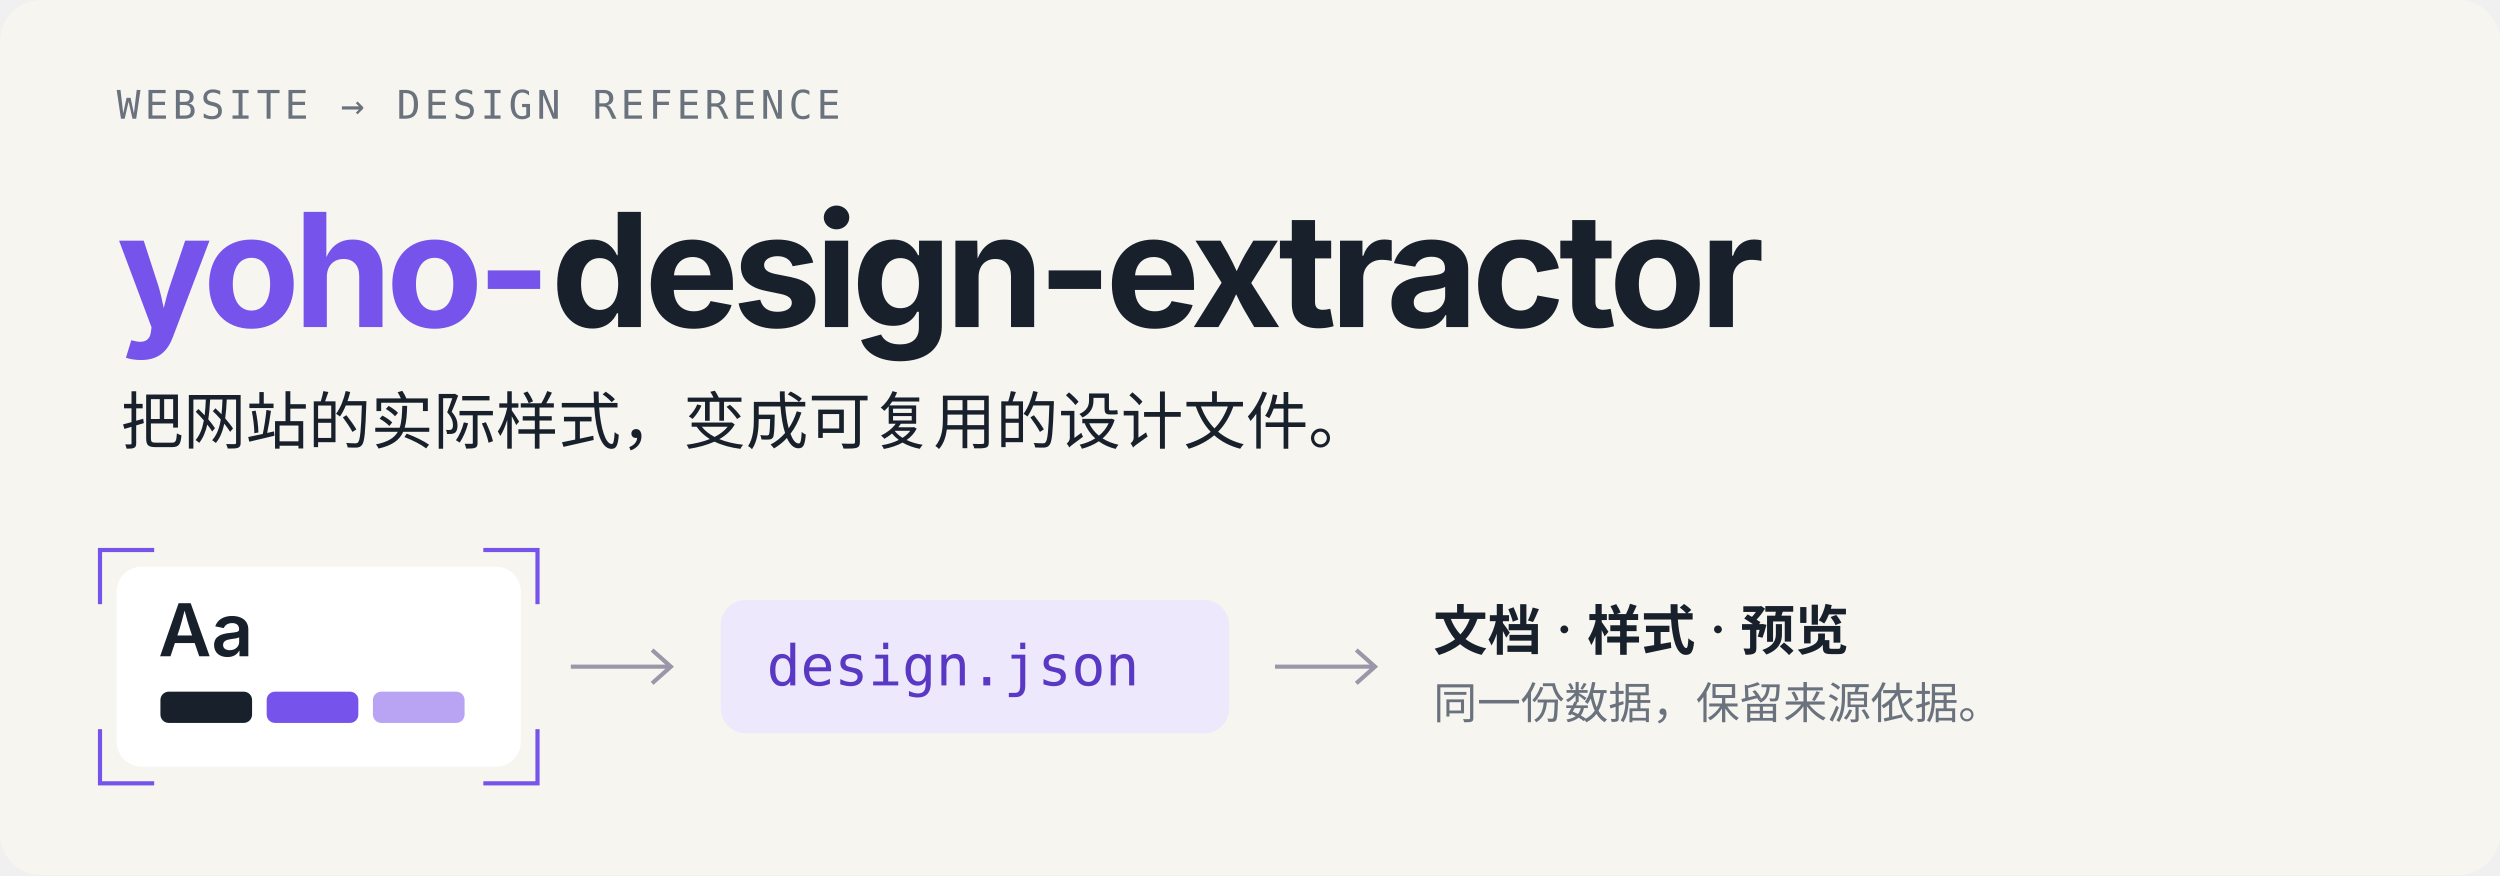
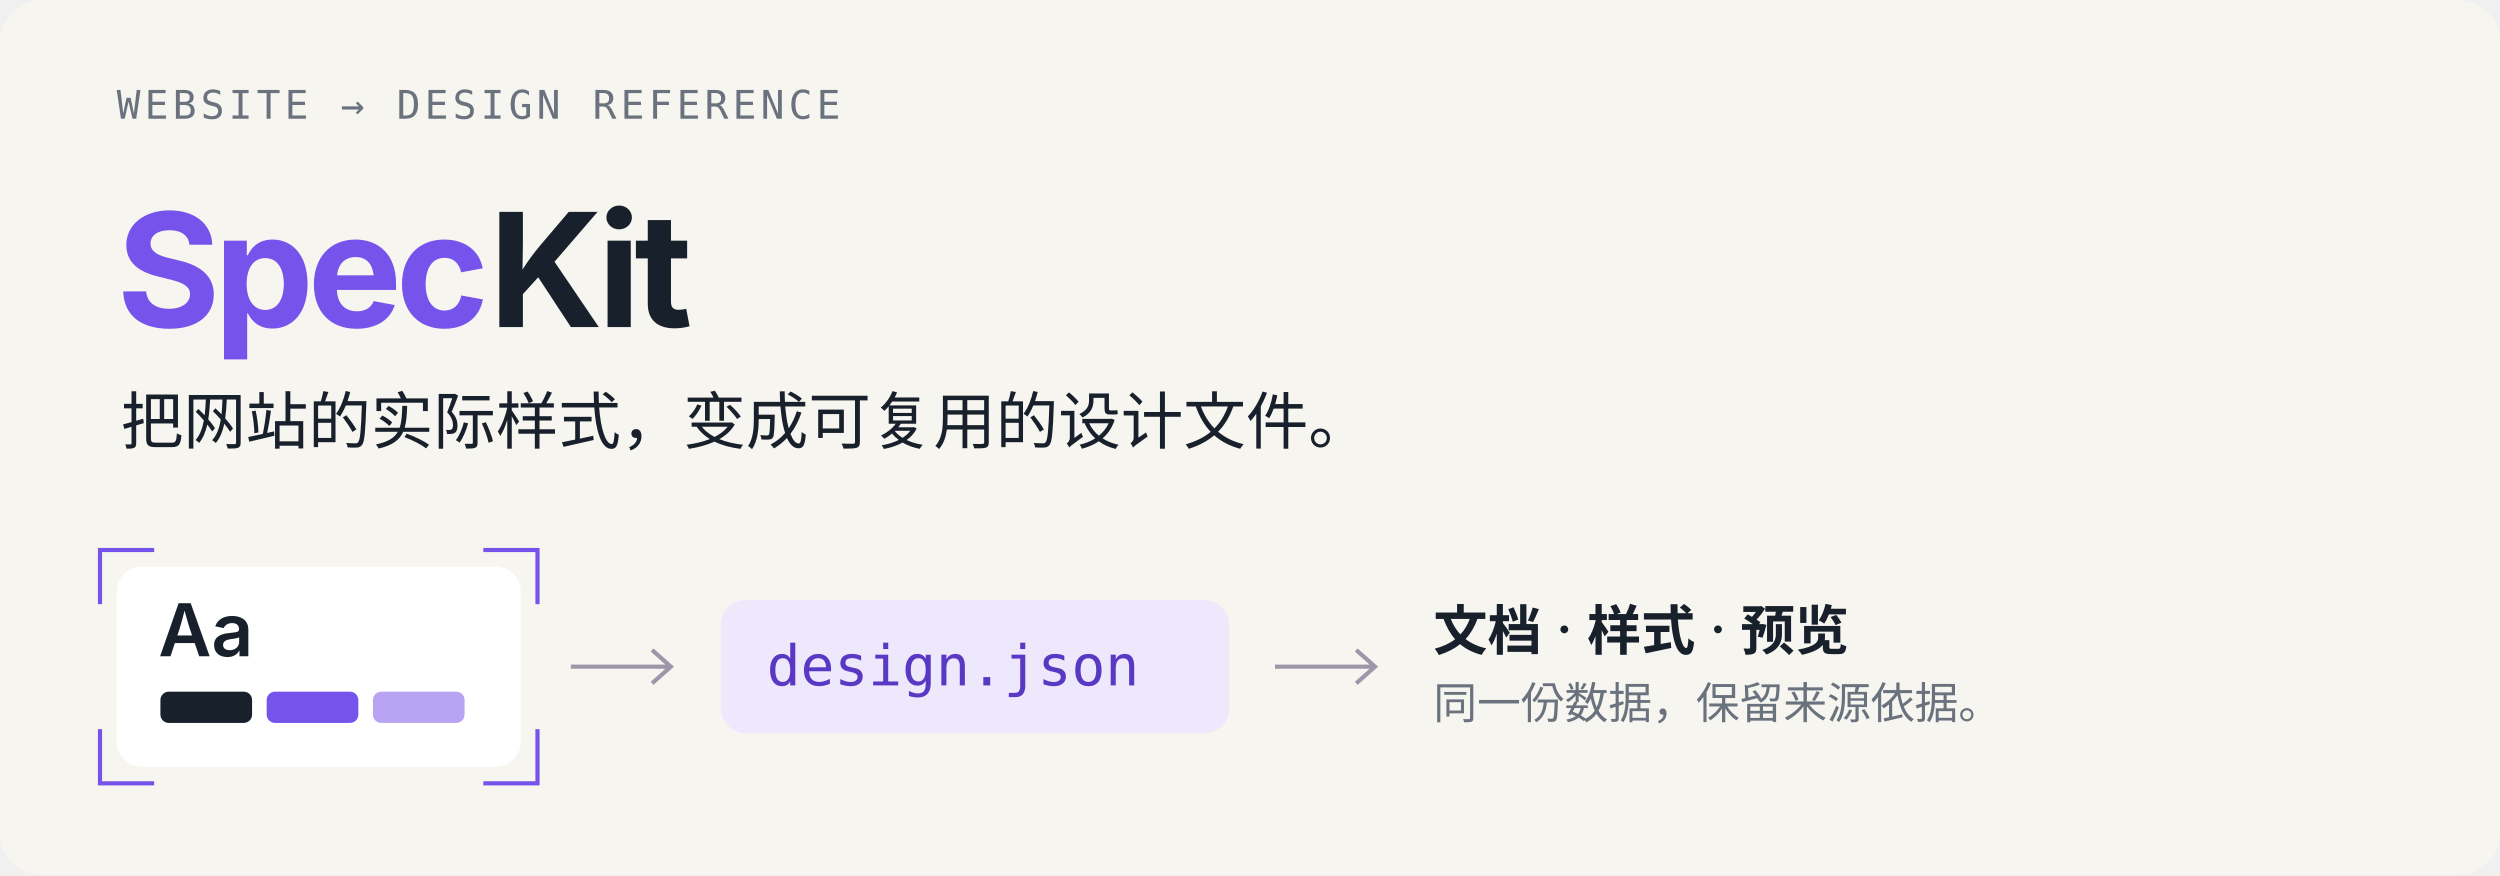
<svg xmlns="http://www.w3.org/2000/svg" width="1200" height="420" viewBox="0 0 1200 420" role="img" aria-labelledby="title desc">
  <rect width="1200" height="420" rx="20" fill="#F7F5F0" />
  <g font-family="-apple-system, BlinkMacSystemFont, Segoe UI, PingFang SC, sans-serif">
    <g id="identity">
      <text x="56" y="57" fill="#69727D" font-size="19" letter-spacing="2" font-family="ui-monospace, SFMono-Regular, Menlo, monospace">WEBSITE → DESIGN REFERENCE</text>
      <text x="56" y="157" fill="#18212B" font-size="76" font-weight="650" letter-spacing="-3">
-         <tspan fill="#7653EA">yoho-</tspan>design-extractor</text>
+         <tspan fill="#7653EA">Spec</tspan>Kit</text>
      <text x="58" y="213" fill="#18212B" font-size="30" font-weight="500">把网站的实际样式，变成可复用的设计文件。</text>
    </g>
    <g id="sample-to-file" transform="translate(56 272)">
      <rect x="0" y="0" width="194" height="96" rx="12" fill="#FFFFFF" />
      <path d="M-8 18V-8H18M176-8H202V18M202 78V104H176M18 104H-8V78" fill="none" stroke="#7653EA" stroke-width="2" />
      <text x="20" y="43" fill="#18212B" font-size="35" font-weight="600">Aa</text>
      <rect x="21" y="60" width="44" height="15" rx="4" fill="#18212B" />
      <rect x="72" y="60" width="44" height="15" rx="4" fill="#7653EA" />
      <rect x="123" y="60" width="44" height="15" rx="4" fill="#B8A4F2" />
      <path d="M218 48H266M257 40L266 48L257 56" fill="none" stroke="#9B96A8" stroke-width="2" />
      <rect x="290" y="16" width="244" height="64" rx="12" fill="#EEE8FC" />
      <text x="312" y="57" fill="#5938C3" font-size="27" font-family="ui-monospace, SFMono-Regular, Menlo, monospace">design.json</text>
      <path d="M556 48H604M595 40L604 48L595 56" fill="none" stroke="#9B96A8" stroke-width="2" />
      <text x="632" y="40" fill="#18212B" font-size="26" font-weight="550">文档 · 样式 · 预览</text>
      <text x="632" y="73" fill="#69727D" font-size="21">同一份数据，保留来源依据。</text>
    </g>
  </g>
</svg>
